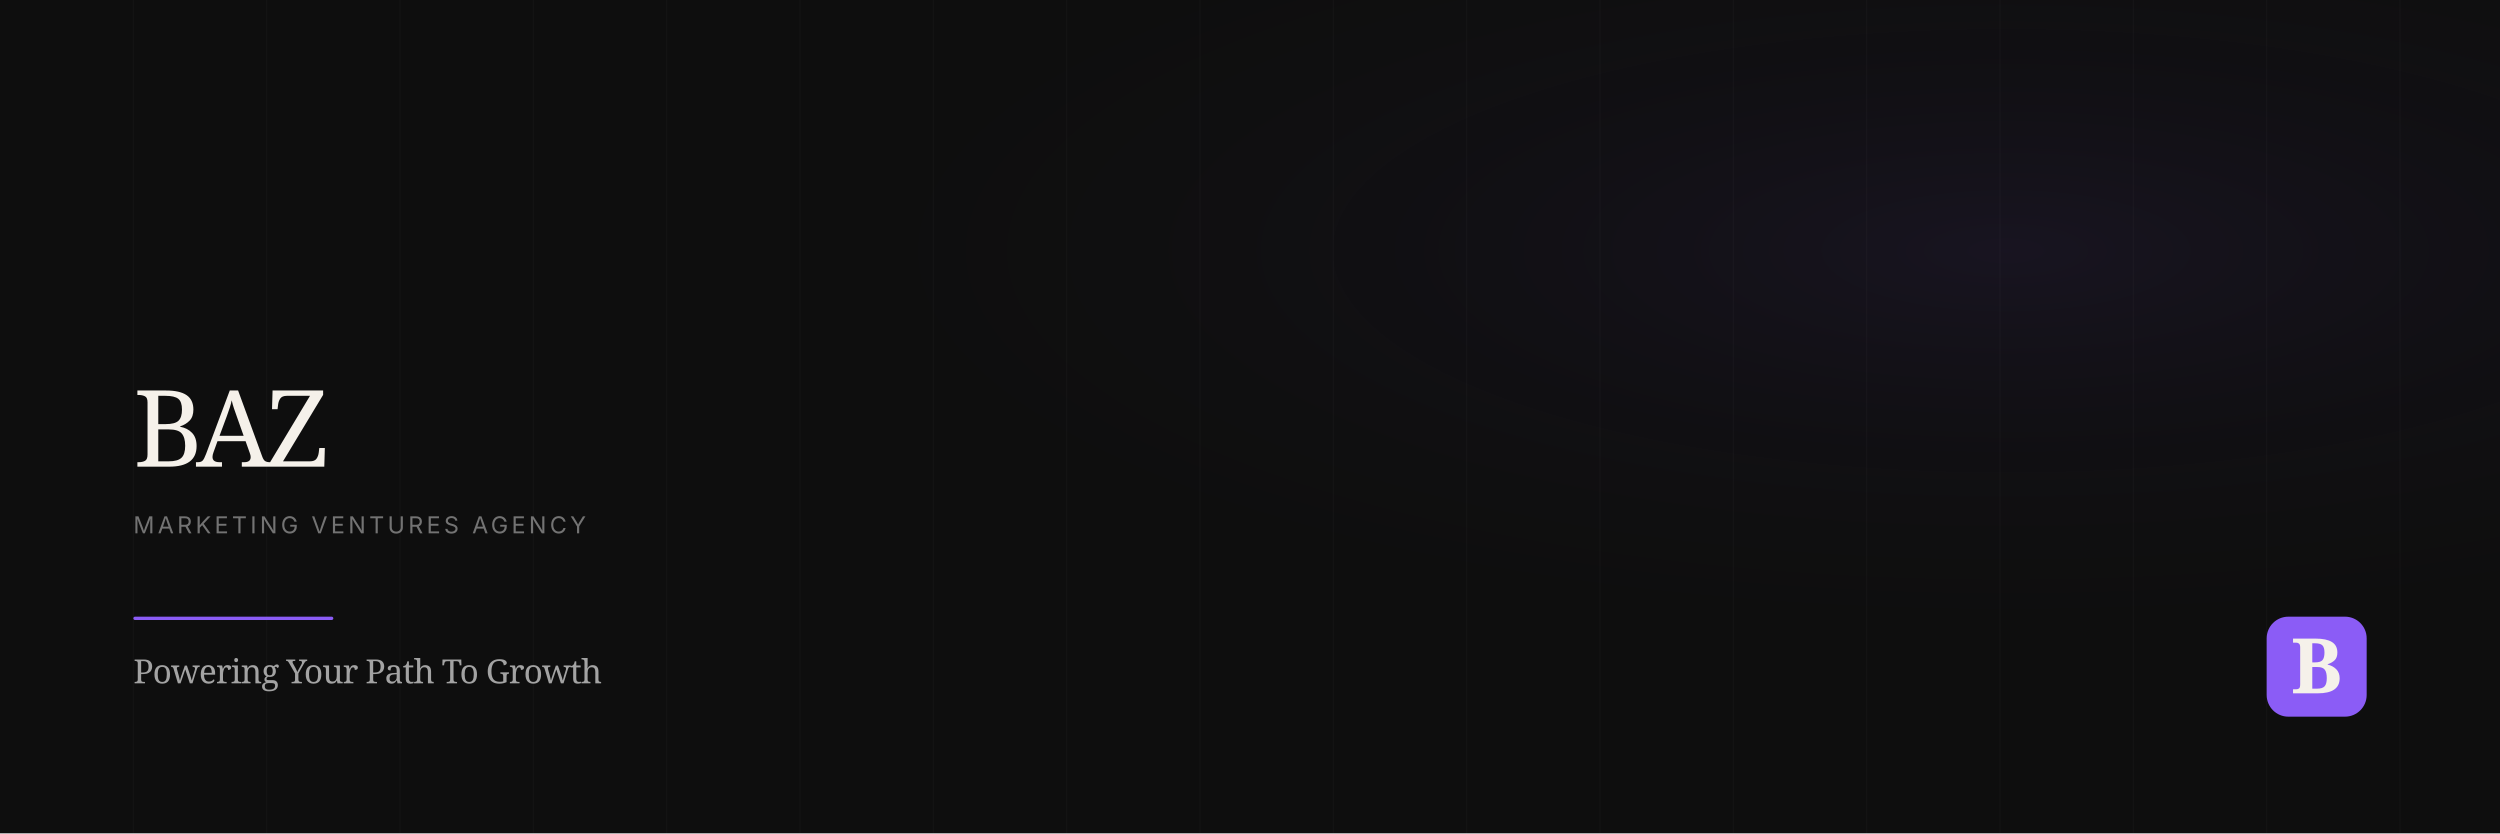
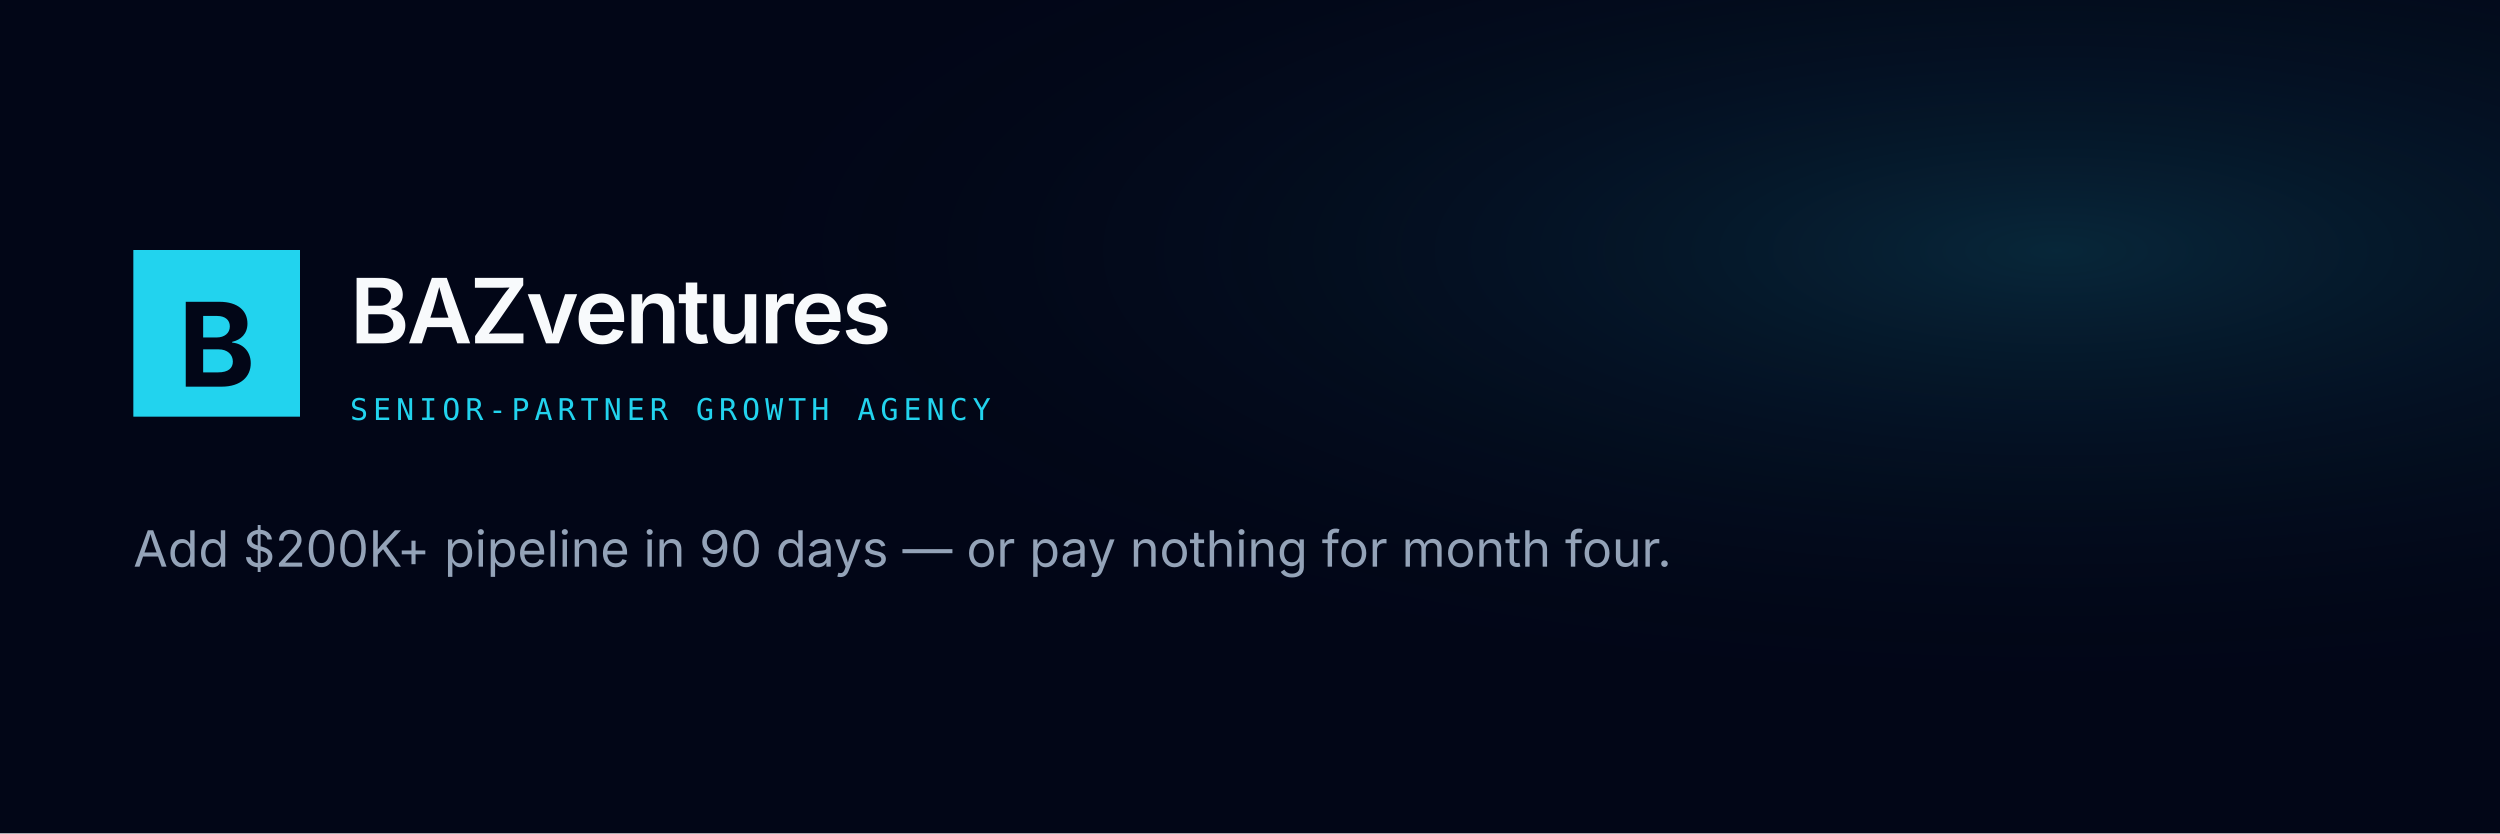
- <svg xmlns="http://www.w3.org/2000/svg" viewBox="0 0 1500 500" width="1500" height="500">
+ <svg xmlns="http://www.w3.org/2000/svg" viewBox="0 0 1500 500" width="1500" height="500" role="img" aria-label="BAZventures — X header">
  <defs>
-     <radialGradient id="tw-mesh" cx="80%" cy="30%" r="50%">
-       <stop offset="0%" stop-color="#8b5cf6" stop-opacity="0.08" />
-       <stop offset="100%" stop-color="#0e0e0e" stop-opacity="0" />
+     <radialGradient id="x-glow" cx="82%" cy="30%" r="55%">
+       <stop offset="0%" stop-color="#22D3EE" stop-opacity="0.16" />
+       <stop offset="100%" stop-color="#020617" stop-opacity="0" />
    </radialGradient>
  </defs>
-   <rect width="1500" height="500" fill="#0e0e0e" />
-   <rect width="1500" height="500" fill="url(#tw-mesh)" />
-   <g opacity="0.03">
-     <line x1="80" y1="0" x2="80" y2="500" stroke="#f5f1ea" stroke-width="0.5" />
-     <line x1="160" y1="0" x2="160" y2="500" stroke="#f5f1ea" stroke-width="0.5" />
-     <line x1="240" y1="0" x2="240" y2="500" stroke="#f5f1ea" stroke-width="0.5" />
-     <line x1="320" y1="0" x2="320" y2="500" stroke="#f5f1ea" stroke-width="0.5" />
-     <line x1="400" y1="0" x2="400" y2="500" stroke="#f5f1ea" stroke-width="0.5" />
-     <line x1="480" y1="0" x2="480" y2="500" stroke="#f5f1ea" stroke-width="0.5" />
-     <line x1="560" y1="0" x2="560" y2="500" stroke="#f5f1ea" stroke-width="0.5" />
-     <line x1="640" y1="0" x2="640" y2="500" stroke="#f5f1ea" stroke-width="0.5" />
-     <line x1="720" y1="0" x2="720" y2="500" stroke="#f5f1ea" stroke-width="0.5" />
-     <line x1="800" y1="0" x2="800" y2="500" stroke="#f5f1ea" stroke-width="0.5" />
-     <line x1="880" y1="0" x2="880" y2="500" stroke="#f5f1ea" stroke-width="0.5" />
-     <line x1="960" y1="0" x2="960" y2="500" stroke="#f5f1ea" stroke-width="0.5" />
-     <line x1="1040" y1="0" x2="1040" y2="500" stroke="#f5f1ea" stroke-width="0.5" />
-     <line x1="1120" y1="0" x2="1120" y2="500" stroke="#f5f1ea" stroke-width="0.5" />
-     <line x1="1200" y1="0" x2="1200" y2="500" stroke="#f5f1ea" stroke-width="0.5" />
-     <line x1="1280" y1="0" x2="1280" y2="500" stroke="#f5f1ea" stroke-width="0.5" />
-     <line x1="1360" y1="0" x2="1360" y2="500" stroke="#f5f1ea" stroke-width="0.5" />
-     <line x1="1440" y1="0" x2="1440" y2="500" stroke="#f5f1ea" stroke-width="0.5" />
-   </g>
-   <text x="80" y="280" font-family="Fraunces, Georgia, serif" font-size="64" font-weight="300" fill="#f5f1ea" letter-spacing="-3">BAZ</text>
-   <text x="80" y="320" font-family="Inter, system-ui, sans-serif" font-size="14" font-weight="400" fill="#737373" letter-spacing="2">MARKETING VENTURES AGENCY</text>
-   <rect x="80" y="370" width="120" height="2" fill="#8b5cf6" rx="1" />
-   <text x="80" y="410" font-family="Fraunces, Georgia, serif" font-size="20" font-weight="400" fill="#a3a3a3" letter-spacing="-0.5">Powering Your Path To Growth</text>
-   <g transform="translate(1360, 370)">
-     <rect x="0" y="0" width="60" height="60" rx="13" fill="#8b5cf6" />
-     <text x="30" y="46" font-family="Fraunces, Georgia, serif" font-size="46" font-weight="600" fill="#f5f1ea" text-anchor="middle" letter-spacing="-1.5">B</text>
-   </g>
+   <rect width="1500" height="500" fill="#020617" />
+   <rect width="1500" height="500" fill="url(#x-glow)" />
+   <rect x="80" y="150" width="100" height="100" fill="#22D3EE" />
+   <text x="130" y="232" font-family="Inter, system-ui, -apple-system, Segoe UI, sans-serif" font-size="70" font-weight="700" fill="#020617" text-anchor="middle" letter-spacing="-2">B</text>
+   <text x="210" y="206" font-family="Inter, system-ui, -apple-system, Segoe UI, sans-serif" font-size="54" font-weight="600" fill="#F8FAFC" letter-spacing="-1.5">BAZventures</text>
+   <text x="210" y="252" font-family="JetBrains Mono, ui-monospace, monospace" font-size="18" font-weight="500" fill="#22D3EE" letter-spacing="3">SENIOR-PARTNER GROWTH AGENCY</text>
+   <text x="80" y="340" font-family="Inter, system-ui, -apple-system, Segoe UI, sans-serif" font-size="30" font-weight="400" fill="#94A3B8">Add $200K+ pipeline in 90 days — or pay nothing for month four.</text>
</svg>
